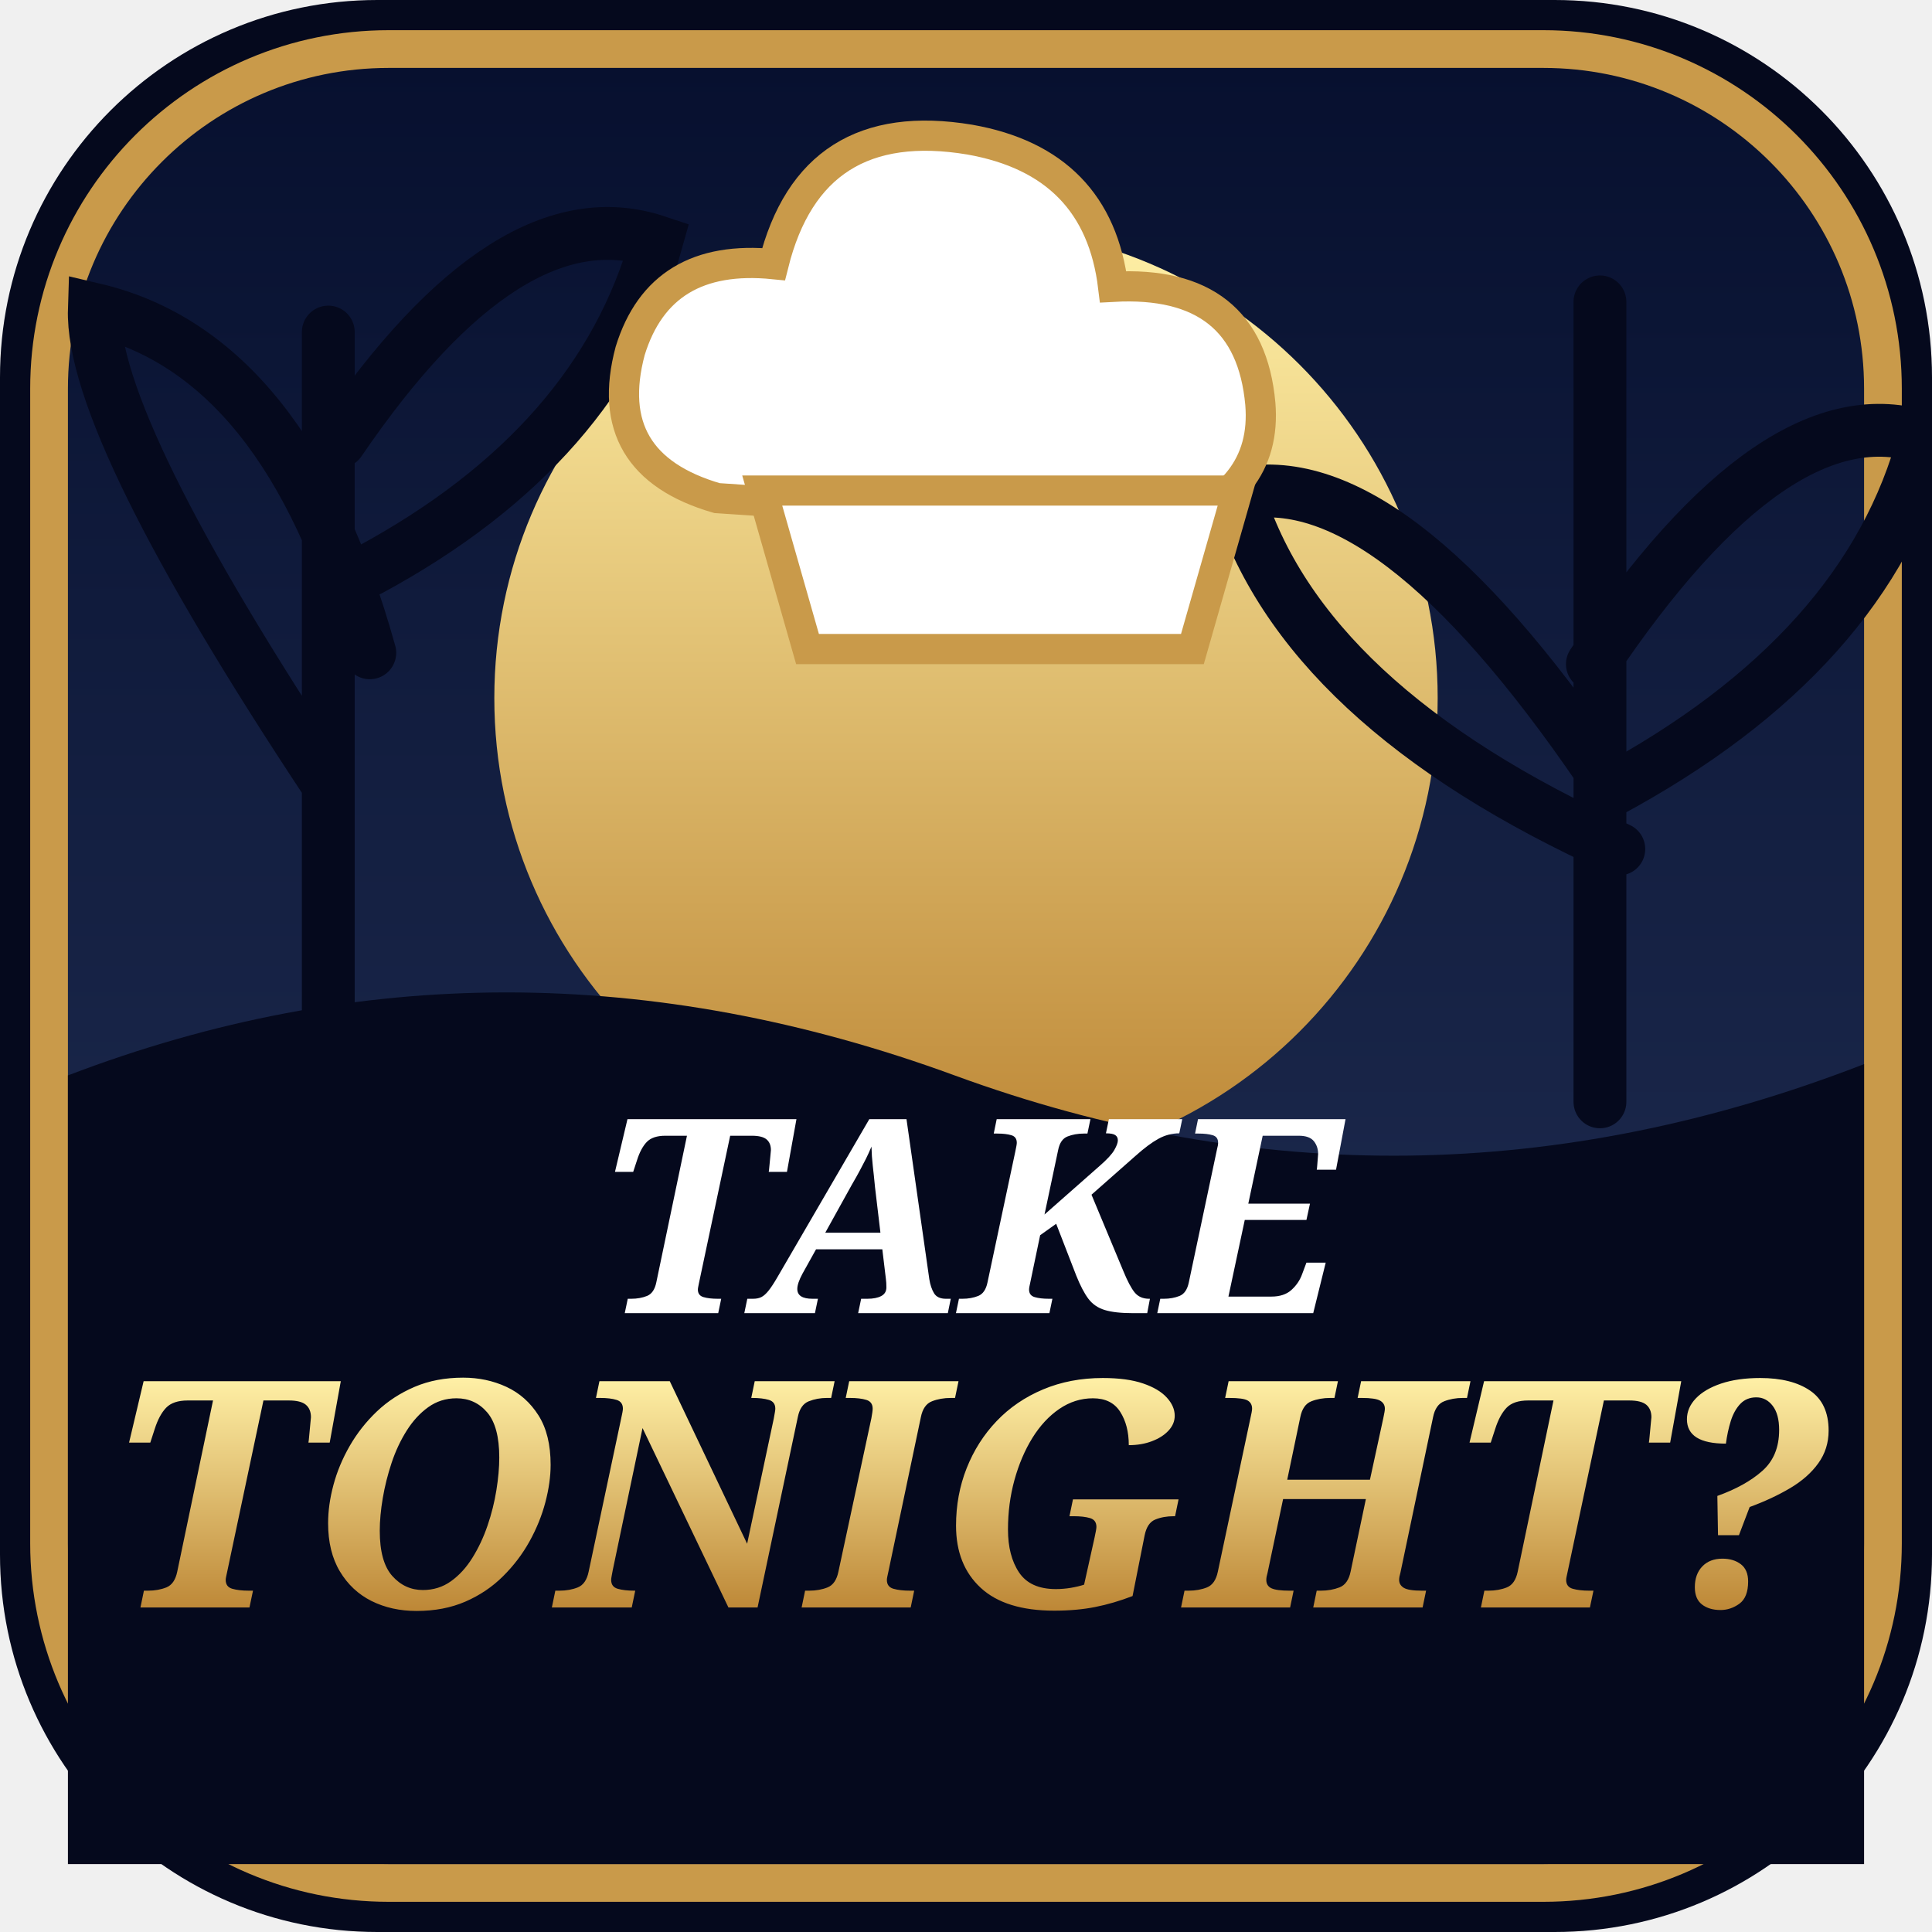
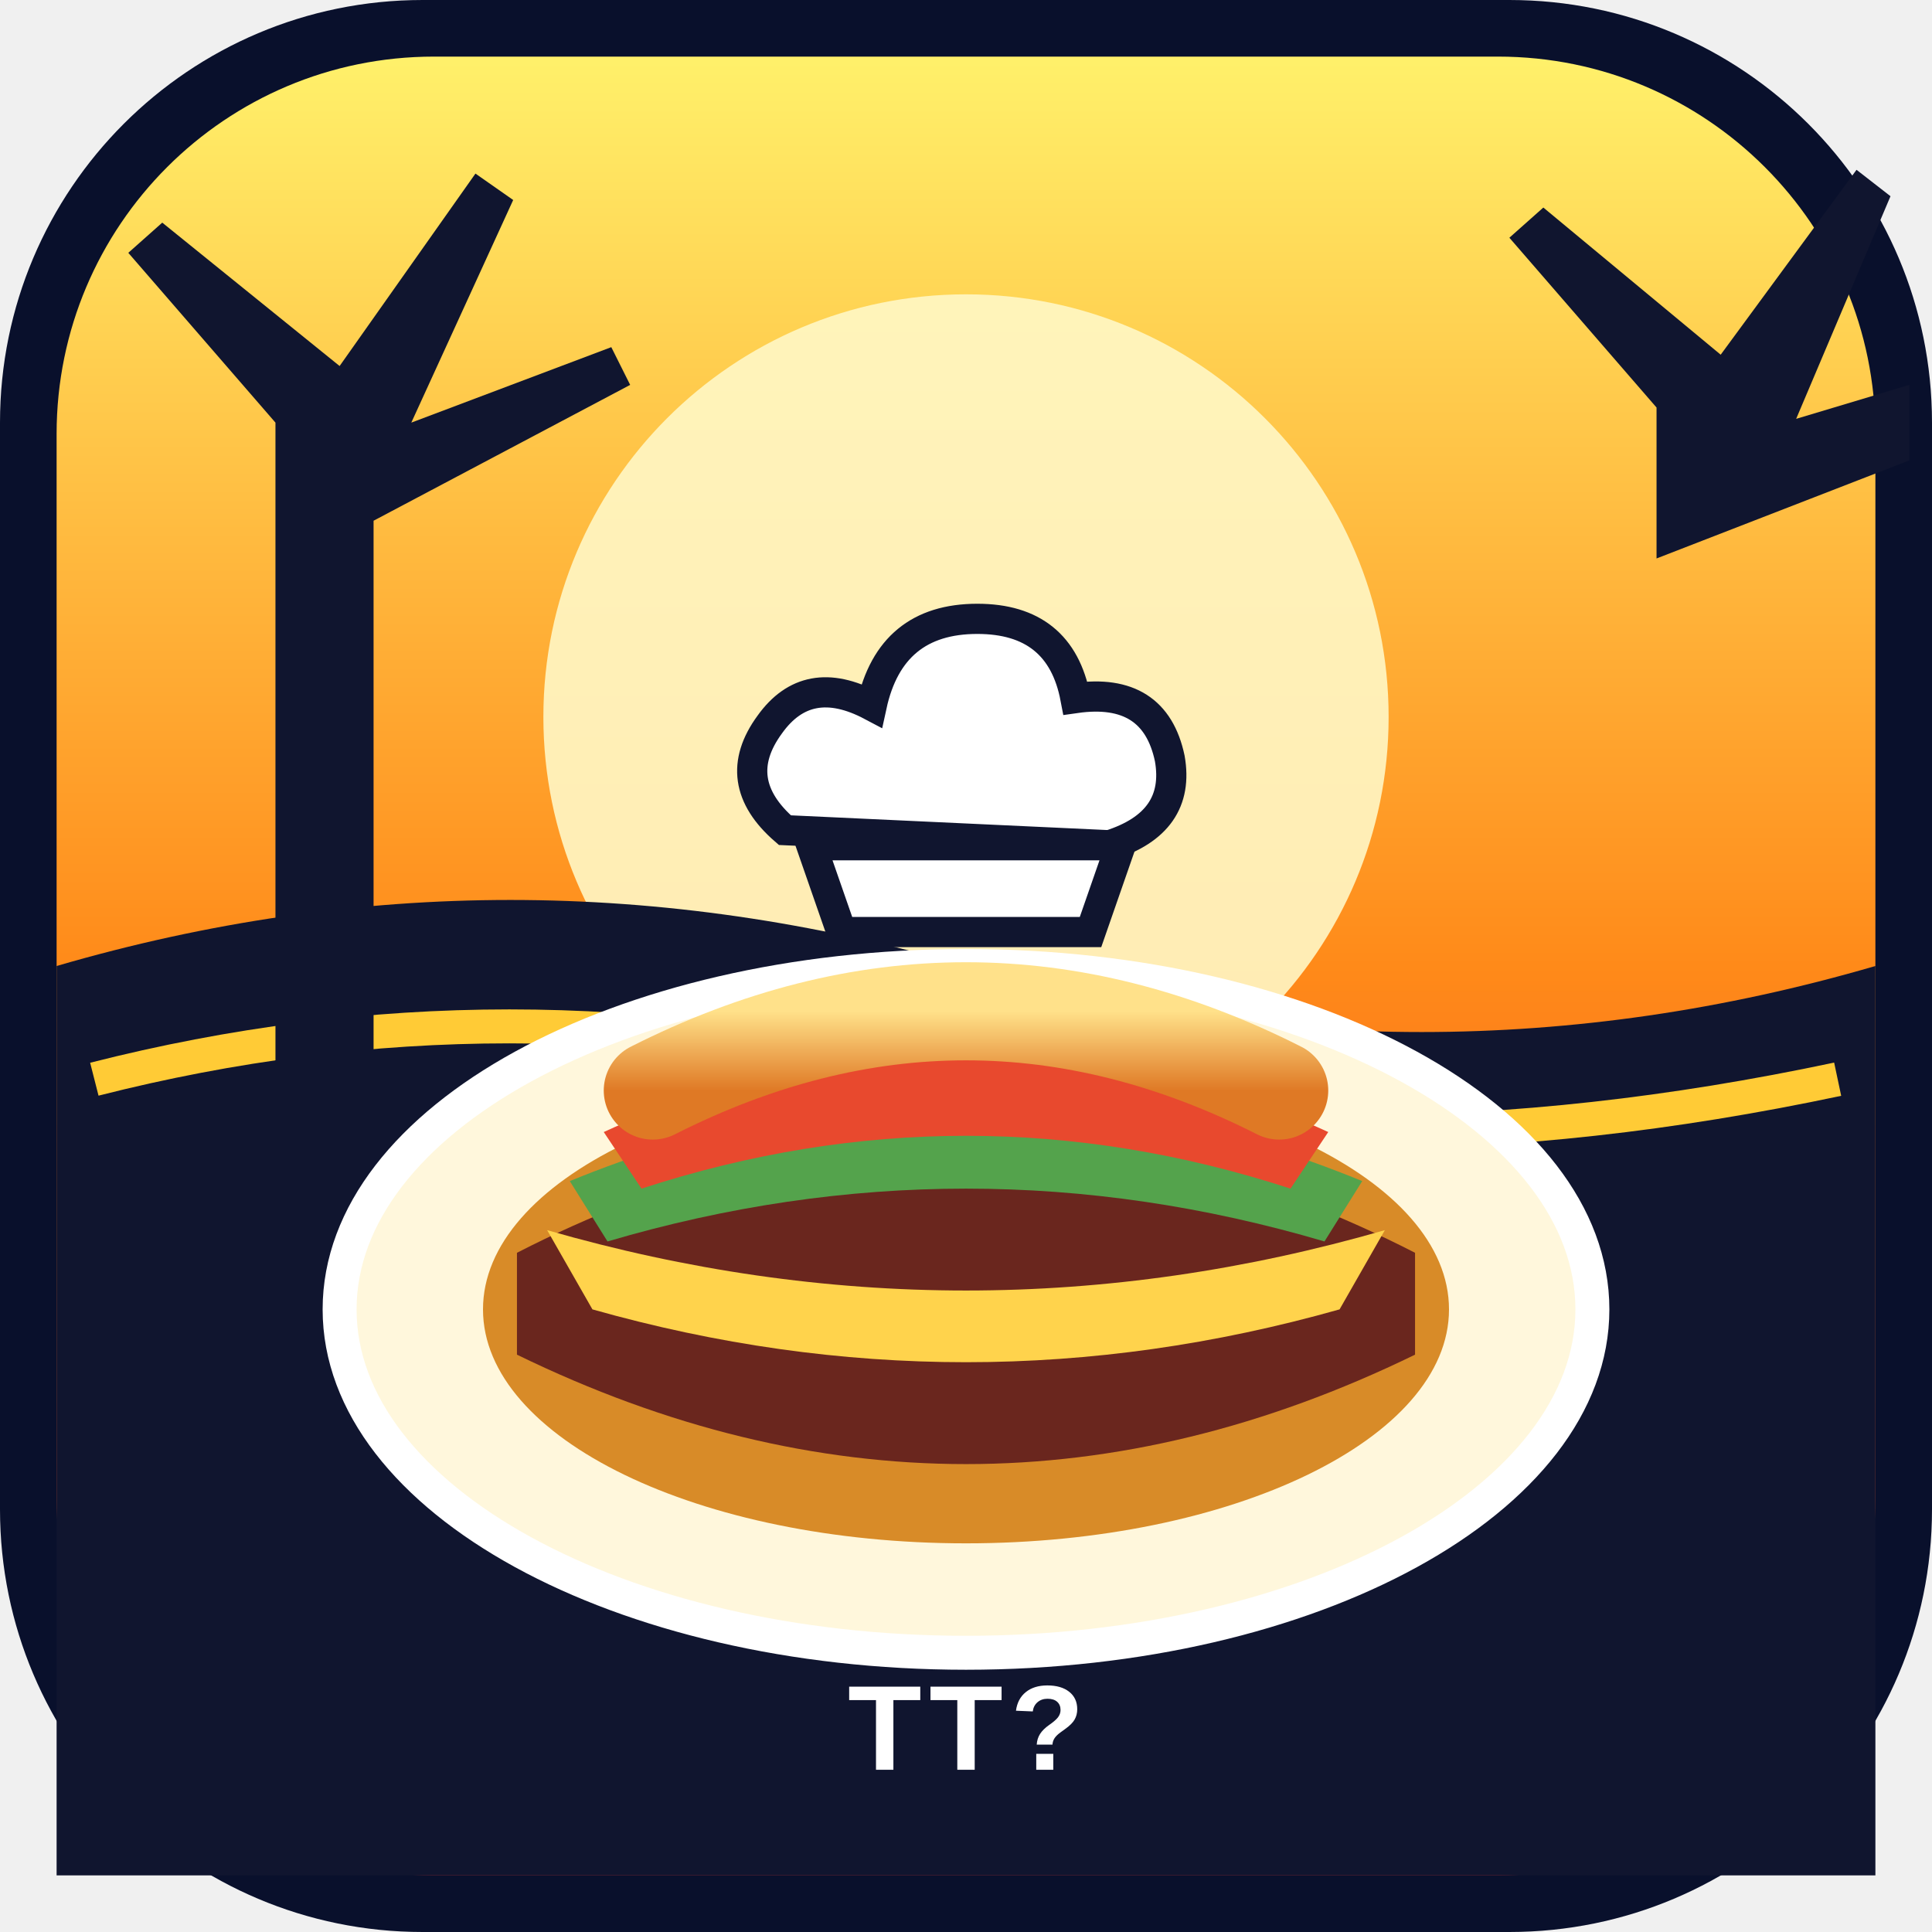
<svg xmlns="http://www.w3.org/2000/svg" viewBox="0 0 512 512">
  <defs>
-     <linearGradient id="n" x2="0" y2="1">
-       <stop stop-color="#07102f" />
-       <stop offset="1" stop-color="#25345a" />
+     <linearGradient id="sky" x2="0" y2="1">
+       <stop stop-color="#fff06a" />
+       <stop offset=".5" stop-color="#ff8a19" />
+       <stop offset="1" stop-color="#e8322b" />
    </linearGradient>
-     <linearGradient id="g" x2="0" y2="1">
-       <stop stop-color="#fff0a6" />
-       <stop offset="1" stop-color="#bd8736" />
+     <linearGradient id="bun" x2="0" y2="1">
+       <stop stop-color="#ffe18a" />
+       <stop offset="1" stop-color="#df7925" />
    </linearGradient>
  </defs>
-   <rect width="512" height="512" rx="100" fill="#05091d" />
-   <rect x="13" y="13" width="486" height="486" rx="90" fill="url(#n)" stroke="#c99a4a" stroke-width="10" />
-   <circle cx="256" cy="185" r="125" fill="url(#g)" />
-   <path d="M18 285q115-44 235 0t241-3v212H18z" fill="#05091d" />
-   <g fill="none" stroke="#05091d" stroke-width="14" stroke-linecap="round">
-     <path d="M87 292V88m0 120Q24 113 25 82q51 12 73 91m-8-56q45-66 84-53-15 54-76 87" />
-     <path d="M424 292V80m0 124q-56-82-96-73 17 56 101 94m-7-49q49-73 88-60-15 57-84 94" />
+   <rect width="512" height="512" rx="112" fill="#09102c" />
+   <rect x="15" y="15" width="482" height="482" rx="100" fill="url(#sky)" />
+   <circle cx="256" cy="190" r="112" fill="#fff7c5" opacity=".9" />
+   <path d="M15 256q120-35 241 0t241 0v241H15z" fill="#10152f" />
+   <path d="M25 286q110-28 220 0t242 0" fill="none" stroke="#ffcb36" stroke-width="9" />
+   <g fill="#10152f">
+     <path d="M73 285V112L34 67l9-8 47 38 36-51 10 7-27 59 53-20 5 10-68 36v147z" />
+     <path d="M439 285V108l-39-45 9-8 47 39 36-49 9 7-25 59 30-9v20l-67 26z" />
  </g>
-   <path d="M190 132q-31-9-23-39 8-26 38-23 10-40 52-33 34 6 38 39 36-2 39 31 2 24-26 33z" fill="#fff" stroke="#c99a4a" stroke-width="8" />
-   <path d="M202 130h126l-12 42H214z" fill="#fff" stroke="#c99a4a" stroke-width="8" />
-   <text x="256" y="348" text-anchor="middle" font-family="Georgia,serif" font-size="72" font-style="italic" font-weight="bold" fill="#fff">TAKE</text>
-   <text x="256" y="426" text-anchor="middle" font-family="Georgia,serif" font-size="84" font-style="italic" font-weight="bold" fill="url(#g)">TONIGHT?</text>
+   <ellipse cx="256" cy="347" rx="166" ry="91" fill="#fff7dc" stroke="#fff" stroke-width="9" />
+   <ellipse cx="256" cy="347" rx="128" ry="62" fill="#d88b28" />
+   <path d="M137 332q119-61 238 0v27q-119 58-238 0z" fill="#6a261e" />
+   <path d="M145 326q111 32 222 0l-12 21q-99 28-198 0z" fill="#ffd34c" />
+   <path d="M151 313q105-43 210 0l-10 16q-95-28-190 0z" fill="#54a34c" />
+   <path d="M160 300q96-44 192 0l-10 15q-86-28-172 0z" fill="#e8492e" />
+   <path d="M173 289q83-42 166 0" fill="none" stroke="url(#bun)" stroke-width="26" stroke-linecap="round" />
+   <path d="M208 220q-15-13-4-28 10-14 27-5 5-23 28-23 22 0 26 21 21-3 25 16 3 17-16 23z" fill="#fff" stroke="#10152f" stroke-width="8" />
+   <path d="M215 224h82l-8 23h-66z" fill="#fff" stroke="#10152f" stroke-width="8" />
+   <text x="256" y="469" text-anchor="middle" font-family="Arial,sans-serif" font-size="32" font-weight="900" letter-spacing="2" fill="#fff">TT?</text>
</svg>
